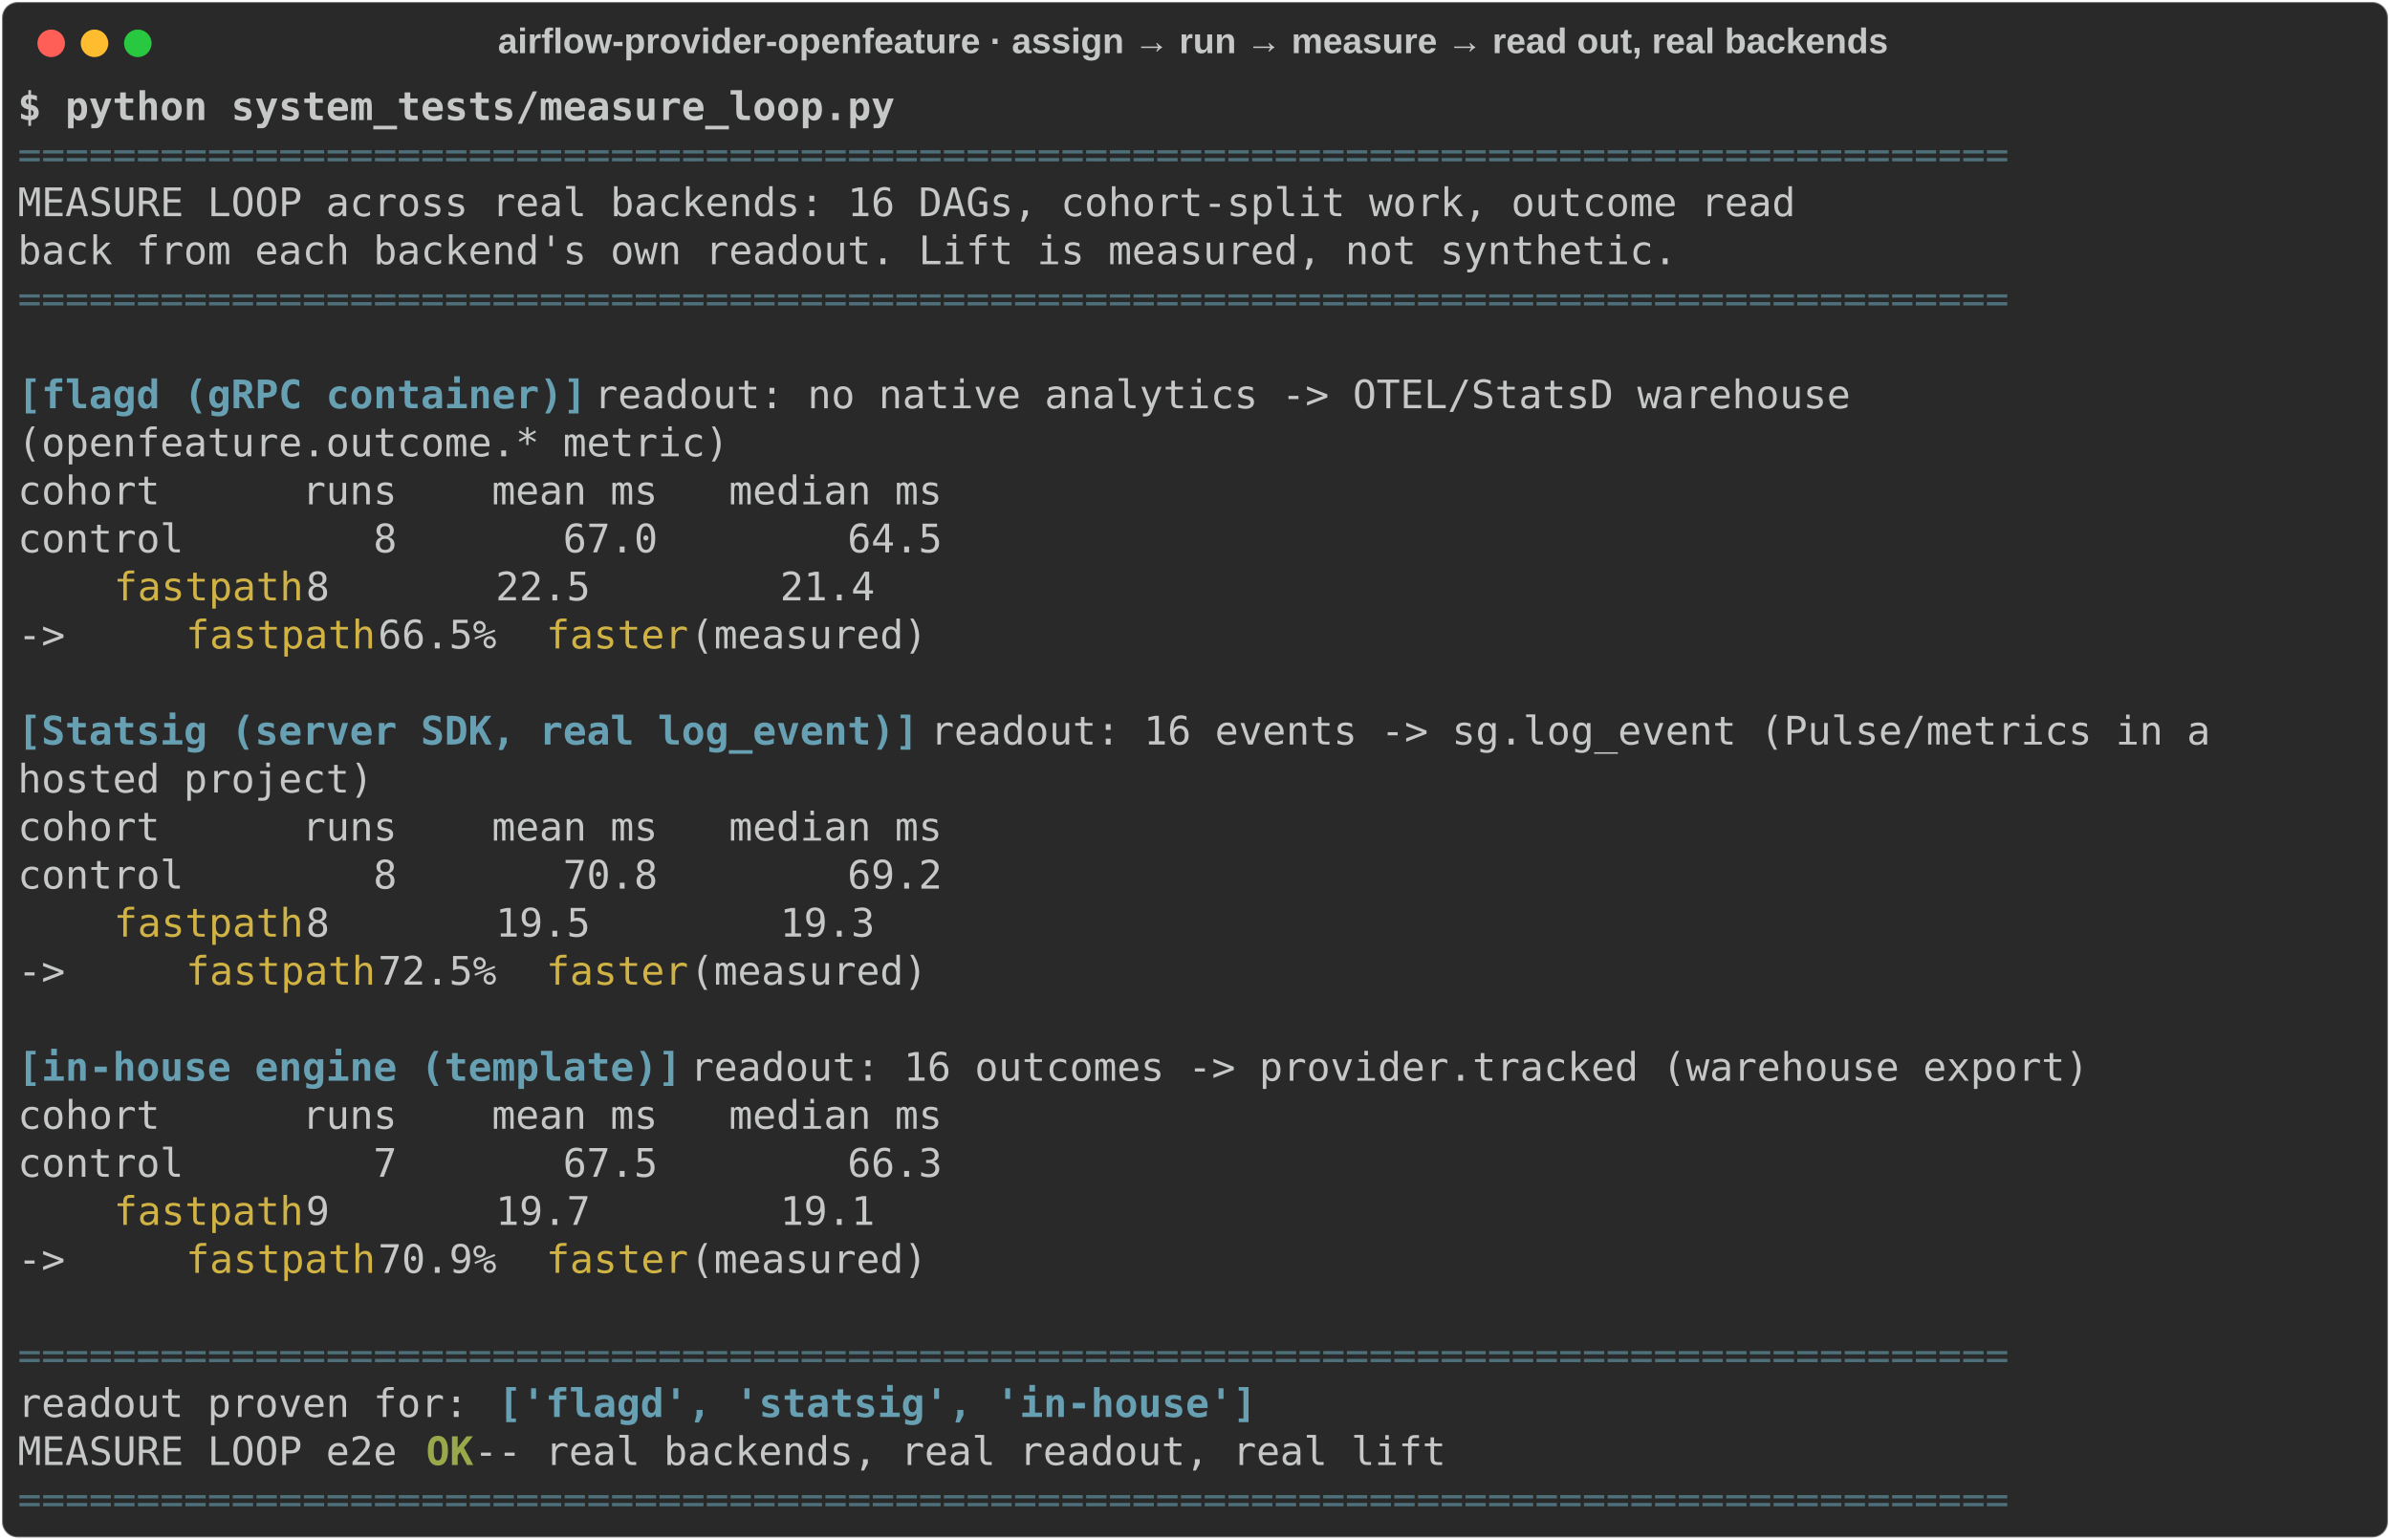
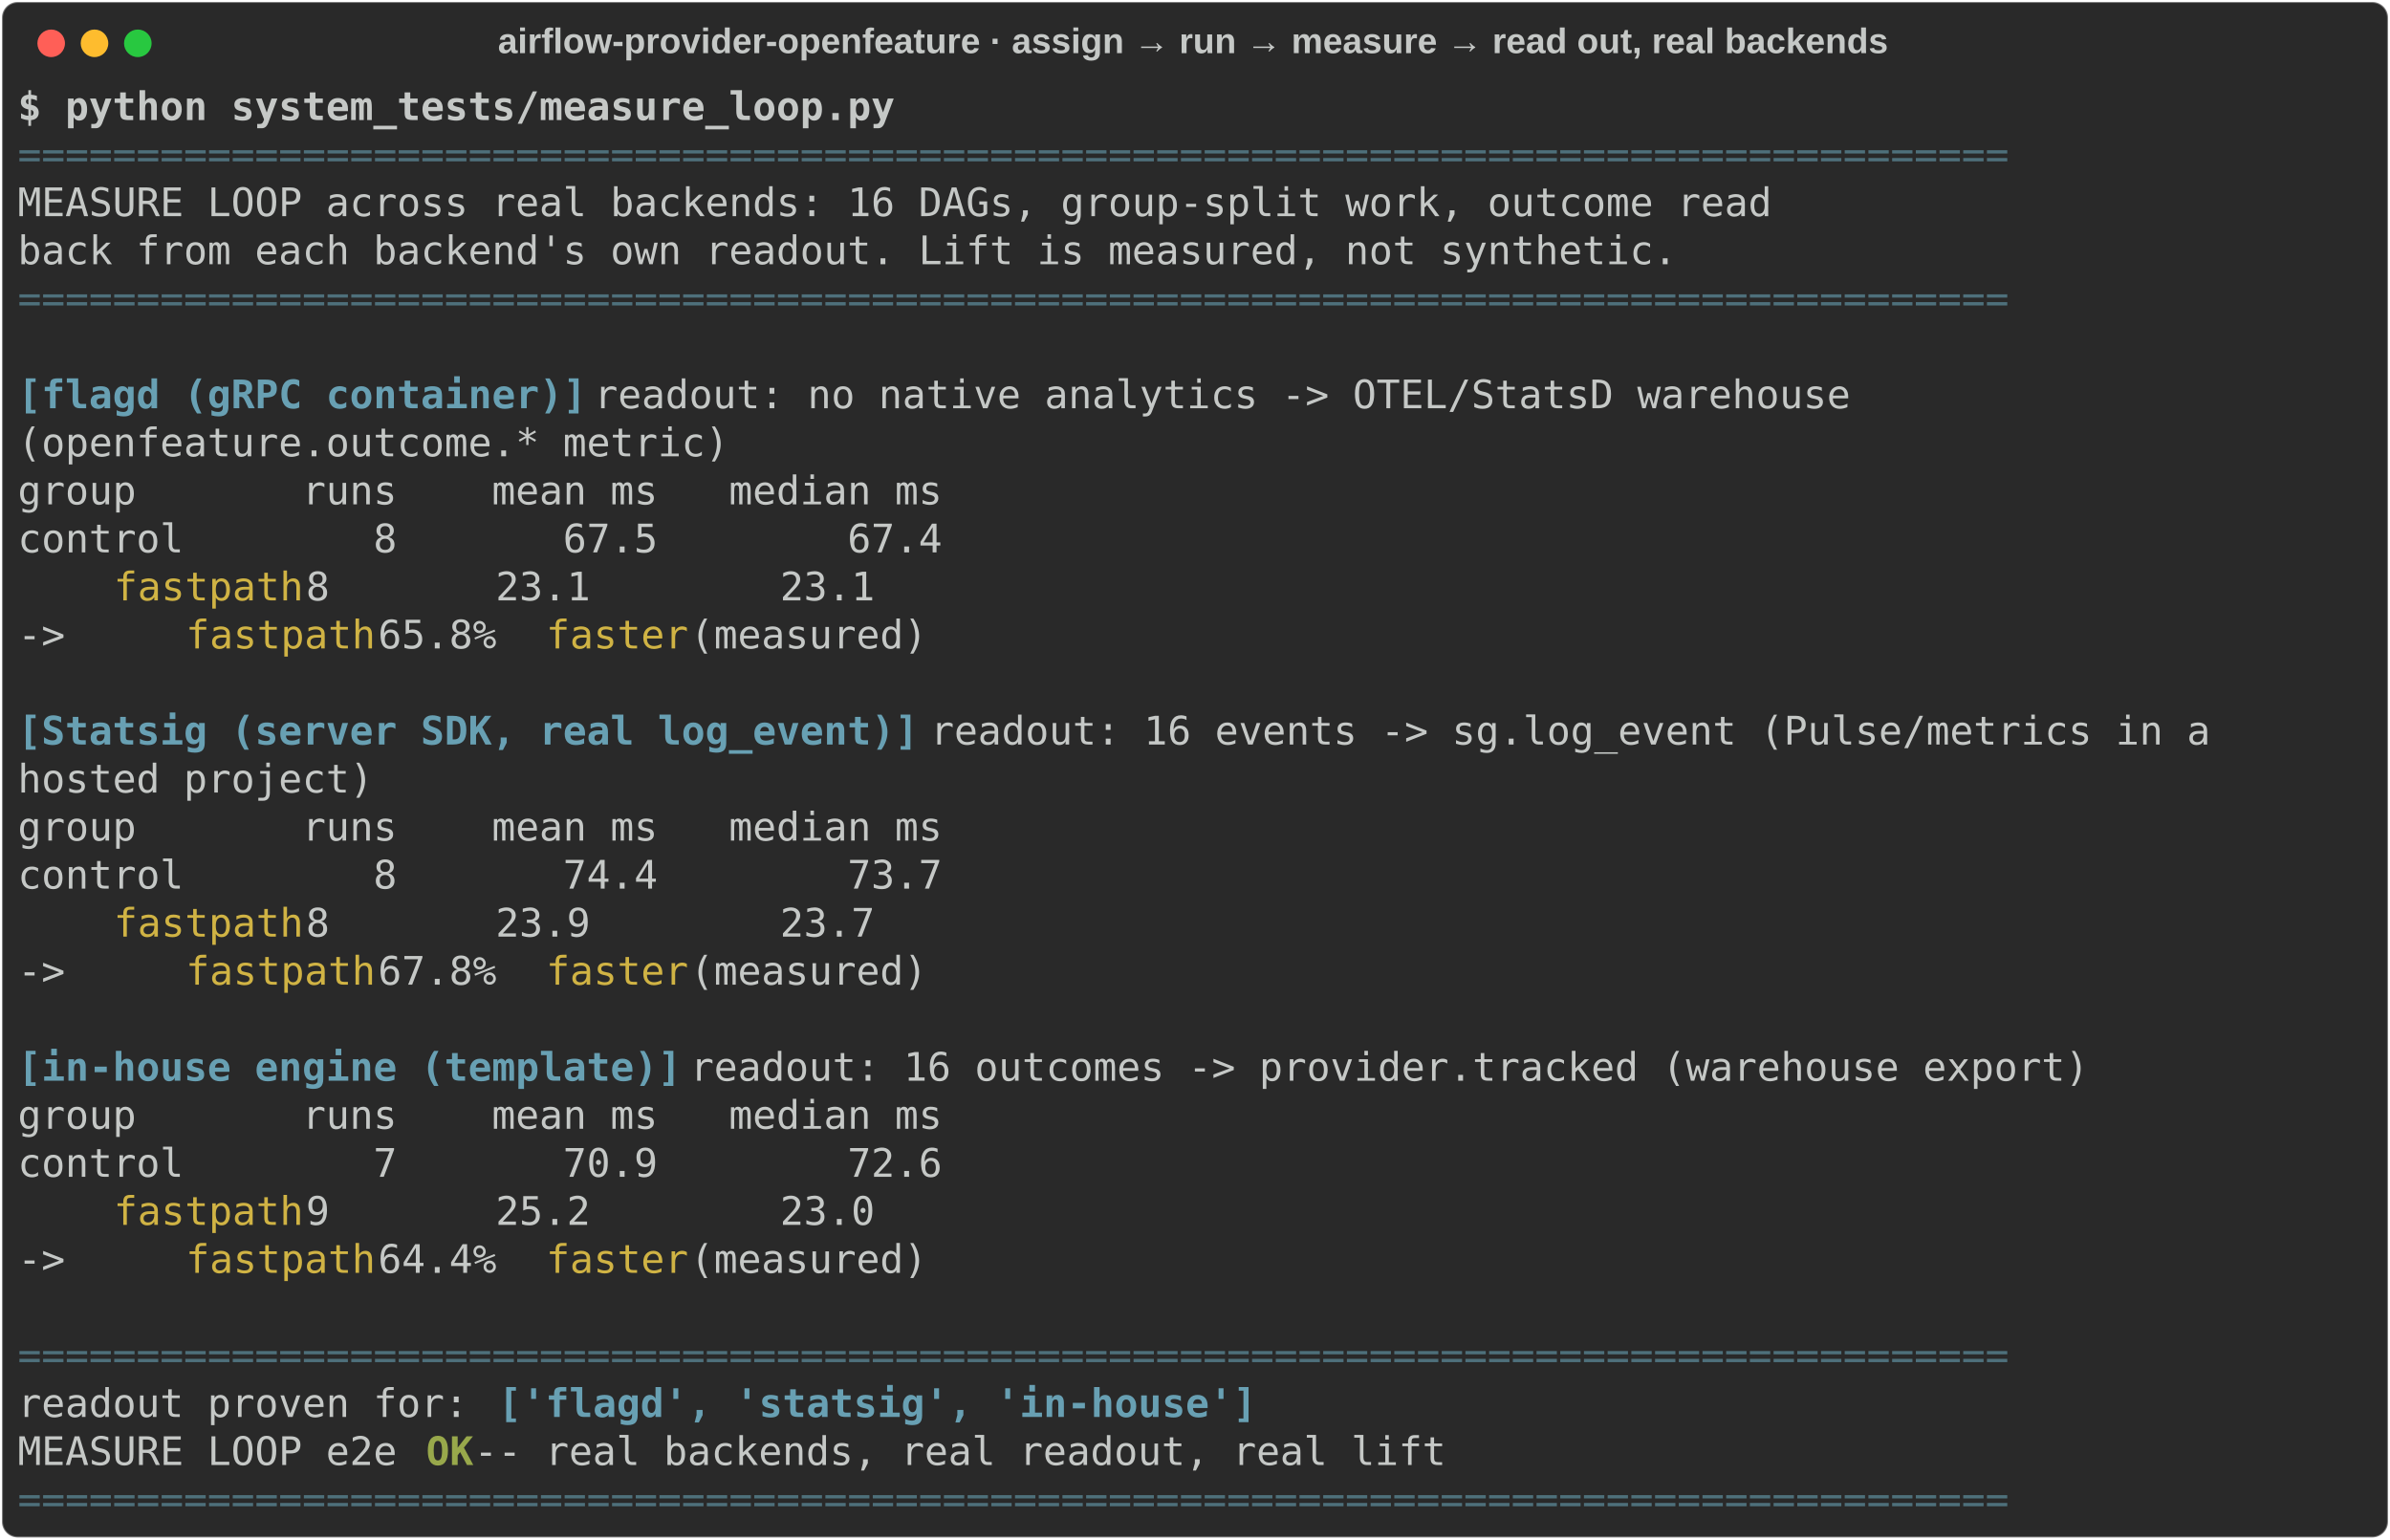
<svg xmlns="http://www.w3.org/2000/svg" class="rich-terminal" viewBox="0 0 1214 782.0">
  <style>

    @font-face {
        font-family: "Fira Code";
        src: local("FiraCode-Regular"),
                url("https://cdnjs.cloudflare.com/ajax/libs/firacode/6.2.0/woff2/FiraCode-Regular.woff2") format("woff2"),
                url("https://cdnjs.cloudflare.com/ajax/libs/firacode/6.2.0/woff/FiraCode-Regular.woff") format("woff");
        font-style: normal;
        font-weight: 400;
    }
    @font-face {
        font-family: "Fira Code";
        src: local("FiraCode-Bold"),
                url("https://cdnjs.cloudflare.com/ajax/libs/firacode/6.2.0/woff2/FiraCode-Bold.woff2") format("woff2"),
                url("https://cdnjs.cloudflare.com/ajax/libs/firacode/6.2.0/woff/FiraCode-Bold.woff") format("woff");
        font-style: bold;
        font-weight: 700;
    }

-     .terminal-1800064959-matrix {
+     .terminal-586469007-matrix {
        font-family: Fira Code, monospace;
        font-size: 20px;
        line-height: 24.4px;
        font-variant-east-asian: full-width;
    }

-     .terminal-1800064959-title {
+     .terminal-586469007-title {
        font-size: 18px;
        font-weight: bold;
        font-family: arial;
    }

-     .terminal-1800064959-r1 { fill: #c5c8c6;font-weight: bold }
- .terminal-1800064959-r2 { fill: #c5c8c6 }
- .terminal-1800064959-r3 { fill: #4e707b }
- .terminal-1800064959-r4 { fill: #68a0b3;font-weight: bold }
- .terminal-1800064959-r5 { fill: #d0b344 }
- .terminal-1800064959-r6 { fill: #98a84b;font-weight: bold }
+     .terminal-586469007-r1 { fill: #c5c8c6;font-weight: bold }
+ .terminal-586469007-r2 { fill: #c5c8c6 }
+ .terminal-586469007-r3 { fill: #4e707b }
+ .terminal-586469007-r4 { fill: #68a0b3;font-weight: bold }
+ .terminal-586469007-r5 { fill: #d0b344 }
+ .terminal-586469007-r6 { fill: #98a84b;font-weight: bold }
    </style>
  <defs>
-     <clipPath id="terminal-1800064959-clip-terminal">
+     <clipPath id="terminal-586469007-clip-terminal">
      <rect x="0" y="0" width="1194.6" height="731.0" />
    </clipPath>
-     <clipPath id="terminal-1800064959-line-0">
+     <clipPath id="terminal-586469007-line-0">
      <rect x="0" y="1.5" width="1195.6" height="24.65" />
    </clipPath>
-     <clipPath id="terminal-1800064959-line-1">
+     <clipPath id="terminal-586469007-line-1">
      <rect x="0" y="25.9" width="1195.6" height="24.65" />
    </clipPath>
-     <clipPath id="terminal-1800064959-line-2">
+     <clipPath id="terminal-586469007-line-2">
      <rect x="0" y="50.3" width="1195.6" height="24.65" />
    </clipPath>
-     <clipPath id="terminal-1800064959-line-3">
+     <clipPath id="terminal-586469007-line-3">
      <rect x="0" y="74.7" width="1195.6" height="24.65" />
    </clipPath>
-     <clipPath id="terminal-1800064959-line-4">
+     <clipPath id="terminal-586469007-line-4">
      <rect x="0" y="99.1" width="1195.6" height="24.65" />
    </clipPath>
-     <clipPath id="terminal-1800064959-line-5">
+     <clipPath id="terminal-586469007-line-5">
      <rect x="0" y="123.5" width="1195.6" height="24.65" />
    </clipPath>
-     <clipPath id="terminal-1800064959-line-6">
+     <clipPath id="terminal-586469007-line-6">
      <rect x="0" y="147.9" width="1195.6" height="24.65" />
    </clipPath>
-     <clipPath id="terminal-1800064959-line-7">
+     <clipPath id="terminal-586469007-line-7">
      <rect x="0" y="172.3" width="1195.6" height="24.65" />
    </clipPath>
-     <clipPath id="terminal-1800064959-line-8">
+     <clipPath id="terminal-586469007-line-8">
      <rect x="0" y="196.7" width="1195.6" height="24.65" />
    </clipPath>
-     <clipPath id="terminal-1800064959-line-9">
+     <clipPath id="terminal-586469007-line-9">
      <rect x="0" y="221.1" width="1195.6" height="24.65" />
    </clipPath>
-     <clipPath id="terminal-1800064959-line-10">
+     <clipPath id="terminal-586469007-line-10">
      <rect x="0" y="245.5" width="1195.6" height="24.65" />
    </clipPath>
-     <clipPath id="terminal-1800064959-line-11">
+     <clipPath id="terminal-586469007-line-11">
      <rect x="0" y="269.9" width="1195.6" height="24.65" />
    </clipPath>
-     <clipPath id="terminal-1800064959-line-12">
+     <clipPath id="terminal-586469007-line-12">
      <rect x="0" y="294.3" width="1195.6" height="24.65" />
    </clipPath>
-     <clipPath id="terminal-1800064959-line-13">
+     <clipPath id="terminal-586469007-line-13">
      <rect x="0" y="318.7" width="1195.6" height="24.65" />
    </clipPath>
-     <clipPath id="terminal-1800064959-line-14">
+     <clipPath id="terminal-586469007-line-14">
      <rect x="0" y="343.1" width="1195.6" height="24.65" />
    </clipPath>
-     <clipPath id="terminal-1800064959-line-15">
+     <clipPath id="terminal-586469007-line-15">
      <rect x="0" y="367.5" width="1195.6" height="24.65" />
    </clipPath>
-     <clipPath id="terminal-1800064959-line-16">
+     <clipPath id="terminal-586469007-line-16">
      <rect x="0" y="391.9" width="1195.6" height="24.65" />
    </clipPath>
-     <clipPath id="terminal-1800064959-line-17">
+     <clipPath id="terminal-586469007-line-17">
      <rect x="0" y="416.3" width="1195.6" height="24.65" />
    </clipPath>
-     <clipPath id="terminal-1800064959-line-18">
+     <clipPath id="terminal-586469007-line-18">
      <rect x="0" y="440.7" width="1195.6" height="24.65" />
    </clipPath>
-     <clipPath id="terminal-1800064959-line-19">
+     <clipPath id="terminal-586469007-line-19">
      <rect x="0" y="465.1" width="1195.6" height="24.65" />
    </clipPath>
-     <clipPath id="terminal-1800064959-line-20">
+     <clipPath id="terminal-586469007-line-20">
      <rect x="0" y="489.5" width="1195.6" height="24.65" />
    </clipPath>
-     <clipPath id="terminal-1800064959-line-21">
+     <clipPath id="terminal-586469007-line-21">
      <rect x="0" y="513.9" width="1195.6" height="24.65" />
    </clipPath>
-     <clipPath id="terminal-1800064959-line-22">
+     <clipPath id="terminal-586469007-line-22">
      <rect x="0" y="538.3" width="1195.6" height="24.65" />
    </clipPath>
-     <clipPath id="terminal-1800064959-line-23">
+     <clipPath id="terminal-586469007-line-23">
      <rect x="0" y="562.7" width="1195.6" height="24.65" />
    </clipPath>
-     <clipPath id="terminal-1800064959-line-24">
+     <clipPath id="terminal-586469007-line-24">
      <rect x="0" y="587.1" width="1195.6" height="24.65" />
    </clipPath>
-     <clipPath id="terminal-1800064959-line-25">
+     <clipPath id="terminal-586469007-line-25">
      <rect x="0" y="611.5" width="1195.6" height="24.65" />
    </clipPath>
-     <clipPath id="terminal-1800064959-line-26">
+     <clipPath id="terminal-586469007-line-26">
      <rect x="0" y="635.9" width="1195.6" height="24.65" />
    </clipPath>
-     <clipPath id="terminal-1800064959-line-27">
+     <clipPath id="terminal-586469007-line-27">
      <rect x="0" y="660.3" width="1195.6" height="24.65" />
    </clipPath>
-     <clipPath id="terminal-1800064959-line-28">
+     <clipPath id="terminal-586469007-line-28">
      <rect x="0" y="684.7" width="1195.6" height="24.65" />
    </clipPath>
  </defs>
  <rect fill="#292929" stroke="rgba(255,255,255,0.35)" stroke-width="1" x="1" y="1" width="1212" height="780" rx="8" />
-   <text class="terminal-1800064959-title" fill="#c5c8c6" text-anchor="middle" x="606" y="27">airflow-provider-openfeature · assign → run → measure → read out, real backends</text>
+   <text class="terminal-586469007-title" fill="#c5c8c6" text-anchor="middle" x="606" y="27">airflow-provider-openfeature · assign → run → measure → read out, real backends</text>
  <g transform="translate(26,22)">
    <circle cx="0" cy="0" r="7" fill="#ff5f57" />
    <circle cx="22" cy="0" r="7" fill="#febc2e" />
    <circle cx="44" cy="0" r="7" fill="#28c840" />
  </g>
-   <g transform="translate(9, 41)" clip-path="url(#terminal-1800064959-clip-terminal)">
-     <g class="terminal-1800064959-matrix">
-       <text class="terminal-1800064959-r1" x="0" y="20" textLength="451.4" clip-path="url(#terminal-1800064959-line-0)">$ python system_tests/measure_loop.py</text>
-       <text class="terminal-1800064959-r2" x="1195.6" y="20" textLength="12.2" clip-path="url(#terminal-1800064959-line-0)">
- </text>
-       <text class="terminal-1800064959-r3" x="0" y="44.4" textLength="1024.8" clip-path="url(#terminal-1800064959-line-1)">====================================================================================</text>
-       <text class="terminal-1800064959-r2" x="1195.6" y="44.4" textLength="12.2" clip-path="url(#terminal-1800064959-line-1)">
- </text>
-       <text class="terminal-1800064959-r2" x="0" y="68.8" textLength="915" clip-path="url(#terminal-1800064959-line-2)">MEASURE LOOP across real backends: 16 DAGs, cohort-split work, outcome read</text>
-       <text class="terminal-1800064959-r2" x="1195.6" y="68.8" textLength="12.2" clip-path="url(#terminal-1800064959-line-2)">
- </text>
-       <text class="terminal-1800064959-r2" x="0" y="93.2" textLength="854" clip-path="url(#terminal-1800064959-line-3)">back from each backend's own readout. Lift is measured, not synthetic.</text>
-       <text class="terminal-1800064959-r2" x="1195.6" y="93.2" textLength="12.2" clip-path="url(#terminal-1800064959-line-3)">
- </text>
-       <text class="terminal-1800064959-r3" x="0" y="117.6" textLength="1024.8" clip-path="url(#terminal-1800064959-line-4)">====================================================================================</text>
-       <text class="terminal-1800064959-r2" x="1195.6" y="117.6" textLength="12.2" clip-path="url(#terminal-1800064959-line-4)">
- </text>
-       <text class="terminal-1800064959-r2" x="1195.6" y="142" textLength="12.2" clip-path="url(#terminal-1800064959-line-5)">
- </text>
-       <text class="terminal-1800064959-r4" x="0" y="166.4" textLength="292.8" clip-path="url(#terminal-1800064959-line-6)">[flagd (gRPC container)]</text>
-       <text class="terminal-1800064959-r2" x="292.8" y="166.4" textLength="683.2" clip-path="url(#terminal-1800064959-line-6)">  readout: no native analytics -&gt; OTEL/StatsD warehouse </text>
-       <text class="terminal-1800064959-r2" x="1195.6" y="166.4" textLength="12.2" clip-path="url(#terminal-1800064959-line-6)">
- </text>
-       <text class="terminal-1800064959-r2" x="0" y="190.8" textLength="366" clip-path="url(#terminal-1800064959-line-7)">(openfeature.outcome.* metric)</text>
-       <text class="terminal-1800064959-r2" x="1195.6" y="190.8" textLength="12.2" clip-path="url(#terminal-1800064959-line-7)">
- </text>
-       <text class="terminal-1800064959-r2" x="0" y="215.2" textLength="524.6" clip-path="url(#terminal-1800064959-line-8)">    cohort      runs    mean ms   median ms</text>
-       <text class="terminal-1800064959-r2" x="1195.6" y="215.2" textLength="12.2" clip-path="url(#terminal-1800064959-line-8)">
- </text>
-       <text class="terminal-1800064959-r2" x="0" y="239.6" textLength="524.6" clip-path="url(#terminal-1800064959-line-9)">    control        8       67.0        64.5</text>
-       <text class="terminal-1800064959-r2" x="1195.6" y="239.6" textLength="12.2" clip-path="url(#terminal-1800064959-line-9)">
- </text>
-       <text class="terminal-1800064959-r5" x="48.8" y="264" textLength="97.6" clip-path="url(#terminal-1800064959-line-10)">fastpath</text>
-       <text class="terminal-1800064959-r2" x="146.4" y="264" textLength="378.2" clip-path="url(#terminal-1800064959-line-10)">       8       22.5        21.4</text>
-       <text class="terminal-1800064959-r2" x="1195.6" y="264" textLength="12.2" clip-path="url(#terminal-1800064959-line-10)">
- </text>
-       <text class="terminal-1800064959-r2" x="0" y="288.4" textLength="85.4" clip-path="url(#terminal-1800064959-line-11)">    -&gt; </text>
-       <text class="terminal-1800064959-r5" x="85.4" y="288.4" textLength="97.6" clip-path="url(#terminal-1800064959-line-11)">fastpath</text>
-       <text class="terminal-1800064959-r2" x="183" y="288.4" textLength="85.4" clip-path="url(#terminal-1800064959-line-11)"> 66.5% </text>
-       <text class="terminal-1800064959-r5" x="268.4" y="288.4" textLength="73.2" clip-path="url(#terminal-1800064959-line-11)">faster</text>
-       <text class="terminal-1800064959-r2" x="341.6" y="288.4" textLength="134.2" clip-path="url(#terminal-1800064959-line-11)"> (measured)</text>
-       <text class="terminal-1800064959-r2" x="1195.6" y="288.4" textLength="12.2" clip-path="url(#terminal-1800064959-line-11)">
- </text>
-       <text class="terminal-1800064959-r2" x="1195.6" y="312.8" textLength="12.2" clip-path="url(#terminal-1800064959-line-12)">
- </text>
-       <text class="terminal-1800064959-r4" x="0" y="337.2" textLength="463.6" clip-path="url(#terminal-1800064959-line-13)">[Statsig (server SDK, real log_event)]</text>
-       <text class="terminal-1800064959-r2" x="463.6" y="337.2" textLength="695.4" clip-path="url(#terminal-1800064959-line-13)">  readout: 16 events -&gt; sg.log_event (Pulse/metrics in a </text>
-       <text class="terminal-1800064959-r2" x="1195.6" y="337.2" textLength="12.2" clip-path="url(#terminal-1800064959-line-13)">
- </text>
-       <text class="terminal-1800064959-r2" x="0" y="361.6" textLength="183" clip-path="url(#terminal-1800064959-line-14)">hosted project)</text>
-       <text class="terminal-1800064959-r2" x="1195.6" y="361.6" textLength="12.2" clip-path="url(#terminal-1800064959-line-14)">
- </text>
-       <text class="terminal-1800064959-r2" x="0" y="386" textLength="524.6" clip-path="url(#terminal-1800064959-line-15)">    cohort      runs    mean ms   median ms</text>
-       <text class="terminal-1800064959-r2" x="1195.6" y="386" textLength="12.2" clip-path="url(#terminal-1800064959-line-15)">
- </text>
-       <text class="terminal-1800064959-r2" x="0" y="410.4" textLength="524.6" clip-path="url(#terminal-1800064959-line-16)">    control        8       70.8        69.2</text>
-       <text class="terminal-1800064959-r2" x="1195.6" y="410.4" textLength="12.2" clip-path="url(#terminal-1800064959-line-16)">
- </text>
-       <text class="terminal-1800064959-r5" x="48.8" y="434.8" textLength="97.6" clip-path="url(#terminal-1800064959-line-17)">fastpath</text>
-       <text class="terminal-1800064959-r2" x="146.4" y="434.8" textLength="378.2" clip-path="url(#terminal-1800064959-line-17)">       8       19.5        19.3</text>
-       <text class="terminal-1800064959-r2" x="1195.6" y="434.8" textLength="12.2" clip-path="url(#terminal-1800064959-line-17)">
- </text>
-       <text class="terminal-1800064959-r2" x="0" y="459.2" textLength="85.4" clip-path="url(#terminal-1800064959-line-18)">    -&gt; </text>
-       <text class="terminal-1800064959-r5" x="85.4" y="459.2" textLength="97.6" clip-path="url(#terminal-1800064959-line-18)">fastpath</text>
-       <text class="terminal-1800064959-r2" x="183" y="459.2" textLength="85.4" clip-path="url(#terminal-1800064959-line-18)"> 72.5% </text>
-       <text class="terminal-1800064959-r5" x="268.4" y="459.2" textLength="73.2" clip-path="url(#terminal-1800064959-line-18)">faster</text>
-       <text class="terminal-1800064959-r2" x="341.6" y="459.2" textLength="134.2" clip-path="url(#terminal-1800064959-line-18)"> (measured)</text>
-       <text class="terminal-1800064959-r2" x="1195.6" y="459.2" textLength="12.2" clip-path="url(#terminal-1800064959-line-18)">
- </text>
-       <text class="terminal-1800064959-r2" x="1195.6" y="483.6" textLength="12.2" clip-path="url(#terminal-1800064959-line-19)">
- </text>
-       <text class="terminal-1800064959-r4" x="0" y="508" textLength="341.6" clip-path="url(#terminal-1800064959-line-20)">[in-house engine (template)]</text>
-       <text class="terminal-1800064959-r2" x="341.6" y="508" textLength="744.2" clip-path="url(#terminal-1800064959-line-20)">  readout: 16 outcomes -&gt; provider.tracked (warehouse export)</text>
-       <text class="terminal-1800064959-r2" x="1195.6" y="508" textLength="12.2" clip-path="url(#terminal-1800064959-line-20)">
- </text>
-       <text class="terminal-1800064959-r2" x="0" y="532.4" textLength="524.6" clip-path="url(#terminal-1800064959-line-21)">    cohort      runs    mean ms   median ms</text>
-       <text class="terminal-1800064959-r2" x="1195.6" y="532.4" textLength="12.2" clip-path="url(#terminal-1800064959-line-21)">
- </text>
-       <text class="terminal-1800064959-r2" x="0" y="556.8" textLength="524.6" clip-path="url(#terminal-1800064959-line-22)">    control        7       67.5        66.3</text>
-       <text class="terminal-1800064959-r2" x="1195.6" y="556.8" textLength="12.2" clip-path="url(#terminal-1800064959-line-22)">
- </text>
-       <text class="terminal-1800064959-r5" x="48.8" y="581.2" textLength="97.6" clip-path="url(#terminal-1800064959-line-23)">fastpath</text>
-       <text class="terminal-1800064959-r2" x="146.4" y="581.2" textLength="378.2" clip-path="url(#terminal-1800064959-line-23)">       9       19.7        19.1</text>
-       <text class="terminal-1800064959-r2" x="1195.6" y="581.2" textLength="12.2" clip-path="url(#terminal-1800064959-line-23)">
- </text>
-       <text class="terminal-1800064959-r2" x="0" y="605.6" textLength="85.4" clip-path="url(#terminal-1800064959-line-24)">    -&gt; </text>
-       <text class="terminal-1800064959-r5" x="85.4" y="605.6" textLength="97.6" clip-path="url(#terminal-1800064959-line-24)">fastpath</text>
-       <text class="terminal-1800064959-r2" x="183" y="605.6" textLength="85.4" clip-path="url(#terminal-1800064959-line-24)"> 70.9% </text>
-       <text class="terminal-1800064959-r5" x="268.4" y="605.6" textLength="73.2" clip-path="url(#terminal-1800064959-line-24)">faster</text>
-       <text class="terminal-1800064959-r2" x="341.6" y="605.6" textLength="134.2" clip-path="url(#terminal-1800064959-line-24)"> (measured)</text>
-       <text class="terminal-1800064959-r2" x="1195.6" y="605.6" textLength="12.2" clip-path="url(#terminal-1800064959-line-24)">
- </text>
-       <text class="terminal-1800064959-r2" x="1195.6" y="630" textLength="12.2" clip-path="url(#terminal-1800064959-line-25)">
- </text>
-       <text class="terminal-1800064959-r3" x="0" y="654.4" textLength="1024.8" clip-path="url(#terminal-1800064959-line-26)">====================================================================================</text>
-       <text class="terminal-1800064959-r2" x="1195.6" y="654.4" textLength="12.2" clip-path="url(#terminal-1800064959-line-26)">
- </text>
-       <text class="terminal-1800064959-r2" x="0" y="678.8" textLength="244" clip-path="url(#terminal-1800064959-line-27)">readout proven for: </text>
-       <text class="terminal-1800064959-r4" x="244" y="678.8" textLength="390.4" clip-path="url(#terminal-1800064959-line-27)">['flagd', 'statsig', 'in-house']</text>
-       <text class="terminal-1800064959-r2" x="1195.6" y="678.8" textLength="12.2" clip-path="url(#terminal-1800064959-line-27)">
- </text>
-       <text class="terminal-1800064959-r2" x="0" y="703.2" textLength="207.4" clip-path="url(#terminal-1800064959-line-28)">MEASURE LOOP e2e </text>
-       <text class="terminal-1800064959-r6" x="207.4" y="703.2" textLength="24.4" clip-path="url(#terminal-1800064959-line-28)">OK</text>
-       <text class="terminal-1800064959-r2" x="231.8" y="703.2" textLength="512.4" clip-path="url(#terminal-1800064959-line-28)"> -- real backends, real readout, real lift</text>
-       <text class="terminal-1800064959-r2" x="1195.6" y="703.2" textLength="12.2" clip-path="url(#terminal-1800064959-line-28)">
- </text>
-       <text class="terminal-1800064959-r3" x="0" y="727.6" textLength="1024.8" clip-path="url(#terminal-1800064959-line-29)">====================================================================================</text>
-       <text class="terminal-1800064959-r2" x="1195.6" y="727.6" textLength="12.2" clip-path="url(#terminal-1800064959-line-29)">
+   <g transform="translate(9, 41)" clip-path="url(#terminal-586469007-clip-terminal)">
+     <g class="terminal-586469007-matrix">
+       <text class="terminal-586469007-r1" x="0" y="20" textLength="451.4" clip-path="url(#terminal-586469007-line-0)">$ python system_tests/measure_loop.py</text>
+       <text class="terminal-586469007-r2" x="1195.6" y="20" textLength="12.2" clip-path="url(#terminal-586469007-line-0)">
+ </text>
+       <text class="terminal-586469007-r3" x="0" y="44.4" textLength="1024.8" clip-path="url(#terminal-586469007-line-1)">====================================================================================</text>
+       <text class="terminal-586469007-r2" x="1195.6" y="44.4" textLength="12.2" clip-path="url(#terminal-586469007-line-1)">
+ </text>
+       <text class="terminal-586469007-r2" x="0" y="68.8" textLength="902.8" clip-path="url(#terminal-586469007-line-2)">MEASURE LOOP across real backends: 16 DAGs, group-split work, outcome read</text>
+       <text class="terminal-586469007-r2" x="1195.6" y="68.8" textLength="12.2" clip-path="url(#terminal-586469007-line-2)">
+ </text>
+       <text class="terminal-586469007-r2" x="0" y="93.2" textLength="854" clip-path="url(#terminal-586469007-line-3)">back from each backend's own readout. Lift is measured, not synthetic.</text>
+       <text class="terminal-586469007-r2" x="1195.6" y="93.2" textLength="12.2" clip-path="url(#terminal-586469007-line-3)">
+ </text>
+       <text class="terminal-586469007-r3" x="0" y="117.6" textLength="1024.8" clip-path="url(#terminal-586469007-line-4)">====================================================================================</text>
+       <text class="terminal-586469007-r2" x="1195.6" y="117.6" textLength="12.2" clip-path="url(#terminal-586469007-line-4)">
+ </text>
+       <text class="terminal-586469007-r2" x="1195.6" y="142" textLength="12.2" clip-path="url(#terminal-586469007-line-5)">
+ </text>
+       <text class="terminal-586469007-r4" x="0" y="166.4" textLength="292.8" clip-path="url(#terminal-586469007-line-6)">[flagd (gRPC container)]</text>
+       <text class="terminal-586469007-r2" x="292.8" y="166.4" textLength="683.2" clip-path="url(#terminal-586469007-line-6)">  readout: no native analytics -&gt; OTEL/StatsD warehouse </text>
+       <text class="terminal-586469007-r2" x="1195.6" y="166.4" textLength="12.2" clip-path="url(#terminal-586469007-line-6)">
+ </text>
+       <text class="terminal-586469007-r2" x="0" y="190.8" textLength="366" clip-path="url(#terminal-586469007-line-7)">(openfeature.outcome.* metric)</text>
+       <text class="terminal-586469007-r2" x="1195.6" y="190.8" textLength="12.2" clip-path="url(#terminal-586469007-line-7)">
+ </text>
+       <text class="terminal-586469007-r2" x="0" y="215.2" textLength="524.6" clip-path="url(#terminal-586469007-line-8)">    group       runs    mean ms   median ms</text>
+       <text class="terminal-586469007-r2" x="1195.6" y="215.2" textLength="12.2" clip-path="url(#terminal-586469007-line-8)">
+ </text>
+       <text class="terminal-586469007-r2" x="0" y="239.6" textLength="524.6" clip-path="url(#terminal-586469007-line-9)">    control        8       67.5        67.4</text>
+       <text class="terminal-586469007-r2" x="1195.6" y="239.6" textLength="12.2" clip-path="url(#terminal-586469007-line-9)">
+ </text>
+       <text class="terminal-586469007-r5" x="48.8" y="264" textLength="97.6" clip-path="url(#terminal-586469007-line-10)">fastpath</text>
+       <text class="terminal-586469007-r2" x="146.4" y="264" textLength="378.2" clip-path="url(#terminal-586469007-line-10)">       8       23.1        23.1</text>
+       <text class="terminal-586469007-r2" x="1195.6" y="264" textLength="12.2" clip-path="url(#terminal-586469007-line-10)">
+ </text>
+       <text class="terminal-586469007-r2" x="0" y="288.4" textLength="85.4" clip-path="url(#terminal-586469007-line-11)">    -&gt; </text>
+       <text class="terminal-586469007-r5" x="85.4" y="288.4" textLength="97.6" clip-path="url(#terminal-586469007-line-11)">fastpath</text>
+       <text class="terminal-586469007-r2" x="183" y="288.4" textLength="85.4" clip-path="url(#terminal-586469007-line-11)"> 65.8% </text>
+       <text class="terminal-586469007-r5" x="268.4" y="288.4" textLength="73.2" clip-path="url(#terminal-586469007-line-11)">faster</text>
+       <text class="terminal-586469007-r2" x="341.6" y="288.4" textLength="134.2" clip-path="url(#terminal-586469007-line-11)"> (measured)</text>
+       <text class="terminal-586469007-r2" x="1195.6" y="288.4" textLength="12.2" clip-path="url(#terminal-586469007-line-11)">
+ </text>
+       <text class="terminal-586469007-r2" x="1195.6" y="312.8" textLength="12.2" clip-path="url(#terminal-586469007-line-12)">
+ </text>
+       <text class="terminal-586469007-r4" x="0" y="337.2" textLength="463.6" clip-path="url(#terminal-586469007-line-13)">[Statsig (server SDK, real log_event)]</text>
+       <text class="terminal-586469007-r2" x="463.6" y="337.2" textLength="695.4" clip-path="url(#terminal-586469007-line-13)">  readout: 16 events -&gt; sg.log_event (Pulse/metrics in a </text>
+       <text class="terminal-586469007-r2" x="1195.6" y="337.2" textLength="12.2" clip-path="url(#terminal-586469007-line-13)">
+ </text>
+       <text class="terminal-586469007-r2" x="0" y="361.6" textLength="183" clip-path="url(#terminal-586469007-line-14)">hosted project)</text>
+       <text class="terminal-586469007-r2" x="1195.6" y="361.6" textLength="12.2" clip-path="url(#terminal-586469007-line-14)">
+ </text>
+       <text class="terminal-586469007-r2" x="0" y="386" textLength="524.6" clip-path="url(#terminal-586469007-line-15)">    group       runs    mean ms   median ms</text>
+       <text class="terminal-586469007-r2" x="1195.6" y="386" textLength="12.2" clip-path="url(#terminal-586469007-line-15)">
+ </text>
+       <text class="terminal-586469007-r2" x="0" y="410.4" textLength="524.6" clip-path="url(#terminal-586469007-line-16)">    control        8       74.4        73.7</text>
+       <text class="terminal-586469007-r2" x="1195.6" y="410.4" textLength="12.2" clip-path="url(#terminal-586469007-line-16)">
+ </text>
+       <text class="terminal-586469007-r5" x="48.8" y="434.8" textLength="97.6" clip-path="url(#terminal-586469007-line-17)">fastpath</text>
+       <text class="terminal-586469007-r2" x="146.4" y="434.8" textLength="378.2" clip-path="url(#terminal-586469007-line-17)">       8       23.9        23.7</text>
+       <text class="terminal-586469007-r2" x="1195.6" y="434.8" textLength="12.2" clip-path="url(#terminal-586469007-line-17)">
+ </text>
+       <text class="terminal-586469007-r2" x="0" y="459.2" textLength="85.4" clip-path="url(#terminal-586469007-line-18)">    -&gt; </text>
+       <text class="terminal-586469007-r5" x="85.4" y="459.2" textLength="97.6" clip-path="url(#terminal-586469007-line-18)">fastpath</text>
+       <text class="terminal-586469007-r2" x="183" y="459.2" textLength="85.4" clip-path="url(#terminal-586469007-line-18)"> 67.8% </text>
+       <text class="terminal-586469007-r5" x="268.4" y="459.2" textLength="73.2" clip-path="url(#terminal-586469007-line-18)">faster</text>
+       <text class="terminal-586469007-r2" x="341.6" y="459.2" textLength="134.2" clip-path="url(#terminal-586469007-line-18)"> (measured)</text>
+       <text class="terminal-586469007-r2" x="1195.6" y="459.2" textLength="12.2" clip-path="url(#terminal-586469007-line-18)">
+ </text>
+       <text class="terminal-586469007-r2" x="1195.6" y="483.6" textLength="12.2" clip-path="url(#terminal-586469007-line-19)">
+ </text>
+       <text class="terminal-586469007-r4" x="0" y="508" textLength="341.6" clip-path="url(#terminal-586469007-line-20)">[in-house engine (template)]</text>
+       <text class="terminal-586469007-r2" x="341.6" y="508" textLength="744.2" clip-path="url(#terminal-586469007-line-20)">  readout: 16 outcomes -&gt; provider.tracked (warehouse export)</text>
+       <text class="terminal-586469007-r2" x="1195.6" y="508" textLength="12.2" clip-path="url(#terminal-586469007-line-20)">
+ </text>
+       <text class="terminal-586469007-r2" x="0" y="532.4" textLength="524.6" clip-path="url(#terminal-586469007-line-21)">    group       runs    mean ms   median ms</text>
+       <text class="terminal-586469007-r2" x="1195.6" y="532.4" textLength="12.2" clip-path="url(#terminal-586469007-line-21)">
+ </text>
+       <text class="terminal-586469007-r2" x="0" y="556.8" textLength="524.6" clip-path="url(#terminal-586469007-line-22)">    control        7       70.9        72.6</text>
+       <text class="terminal-586469007-r2" x="1195.6" y="556.8" textLength="12.2" clip-path="url(#terminal-586469007-line-22)">
+ </text>
+       <text class="terminal-586469007-r5" x="48.8" y="581.2" textLength="97.6" clip-path="url(#terminal-586469007-line-23)">fastpath</text>
+       <text class="terminal-586469007-r2" x="146.4" y="581.2" textLength="378.2" clip-path="url(#terminal-586469007-line-23)">       9       25.2        23.0</text>
+       <text class="terminal-586469007-r2" x="1195.6" y="581.2" textLength="12.2" clip-path="url(#terminal-586469007-line-23)">
+ </text>
+       <text class="terminal-586469007-r2" x="0" y="605.6" textLength="85.4" clip-path="url(#terminal-586469007-line-24)">    -&gt; </text>
+       <text class="terminal-586469007-r5" x="85.4" y="605.6" textLength="97.6" clip-path="url(#terminal-586469007-line-24)">fastpath</text>
+       <text class="terminal-586469007-r2" x="183" y="605.6" textLength="85.4" clip-path="url(#terminal-586469007-line-24)"> 64.4% </text>
+       <text class="terminal-586469007-r5" x="268.4" y="605.6" textLength="73.2" clip-path="url(#terminal-586469007-line-24)">faster</text>
+       <text class="terminal-586469007-r2" x="341.6" y="605.6" textLength="134.2" clip-path="url(#terminal-586469007-line-24)"> (measured)</text>
+       <text class="terminal-586469007-r2" x="1195.6" y="605.6" textLength="12.2" clip-path="url(#terminal-586469007-line-24)">
+ </text>
+       <text class="terminal-586469007-r2" x="1195.6" y="630" textLength="12.2" clip-path="url(#terminal-586469007-line-25)">
+ </text>
+       <text class="terminal-586469007-r3" x="0" y="654.4" textLength="1024.8" clip-path="url(#terminal-586469007-line-26)">====================================================================================</text>
+       <text class="terminal-586469007-r2" x="1195.6" y="654.4" textLength="12.2" clip-path="url(#terminal-586469007-line-26)">
+ </text>
+       <text class="terminal-586469007-r2" x="0" y="678.8" textLength="244" clip-path="url(#terminal-586469007-line-27)">readout proven for: </text>
+       <text class="terminal-586469007-r4" x="244" y="678.8" textLength="390.4" clip-path="url(#terminal-586469007-line-27)">['flagd', 'statsig', 'in-house']</text>
+       <text class="terminal-586469007-r2" x="1195.6" y="678.8" textLength="12.2" clip-path="url(#terminal-586469007-line-27)">
+ </text>
+       <text class="terminal-586469007-r2" x="0" y="703.2" textLength="207.4" clip-path="url(#terminal-586469007-line-28)">MEASURE LOOP e2e </text>
+       <text class="terminal-586469007-r6" x="207.4" y="703.2" textLength="24.4" clip-path="url(#terminal-586469007-line-28)">OK</text>
+       <text class="terminal-586469007-r2" x="231.8" y="703.2" textLength="512.4" clip-path="url(#terminal-586469007-line-28)"> -- real backends, real readout, real lift</text>
+       <text class="terminal-586469007-r2" x="1195.6" y="703.2" textLength="12.2" clip-path="url(#terminal-586469007-line-28)">
+ </text>
+       <text class="terminal-586469007-r3" x="0" y="727.6" textLength="1024.8" clip-path="url(#terminal-586469007-line-29)">====================================================================================</text>
+       <text class="terminal-586469007-r2" x="1195.6" y="727.6" textLength="12.2" clip-path="url(#terminal-586469007-line-29)">
</text>
    </g>
  </g>
</svg>
